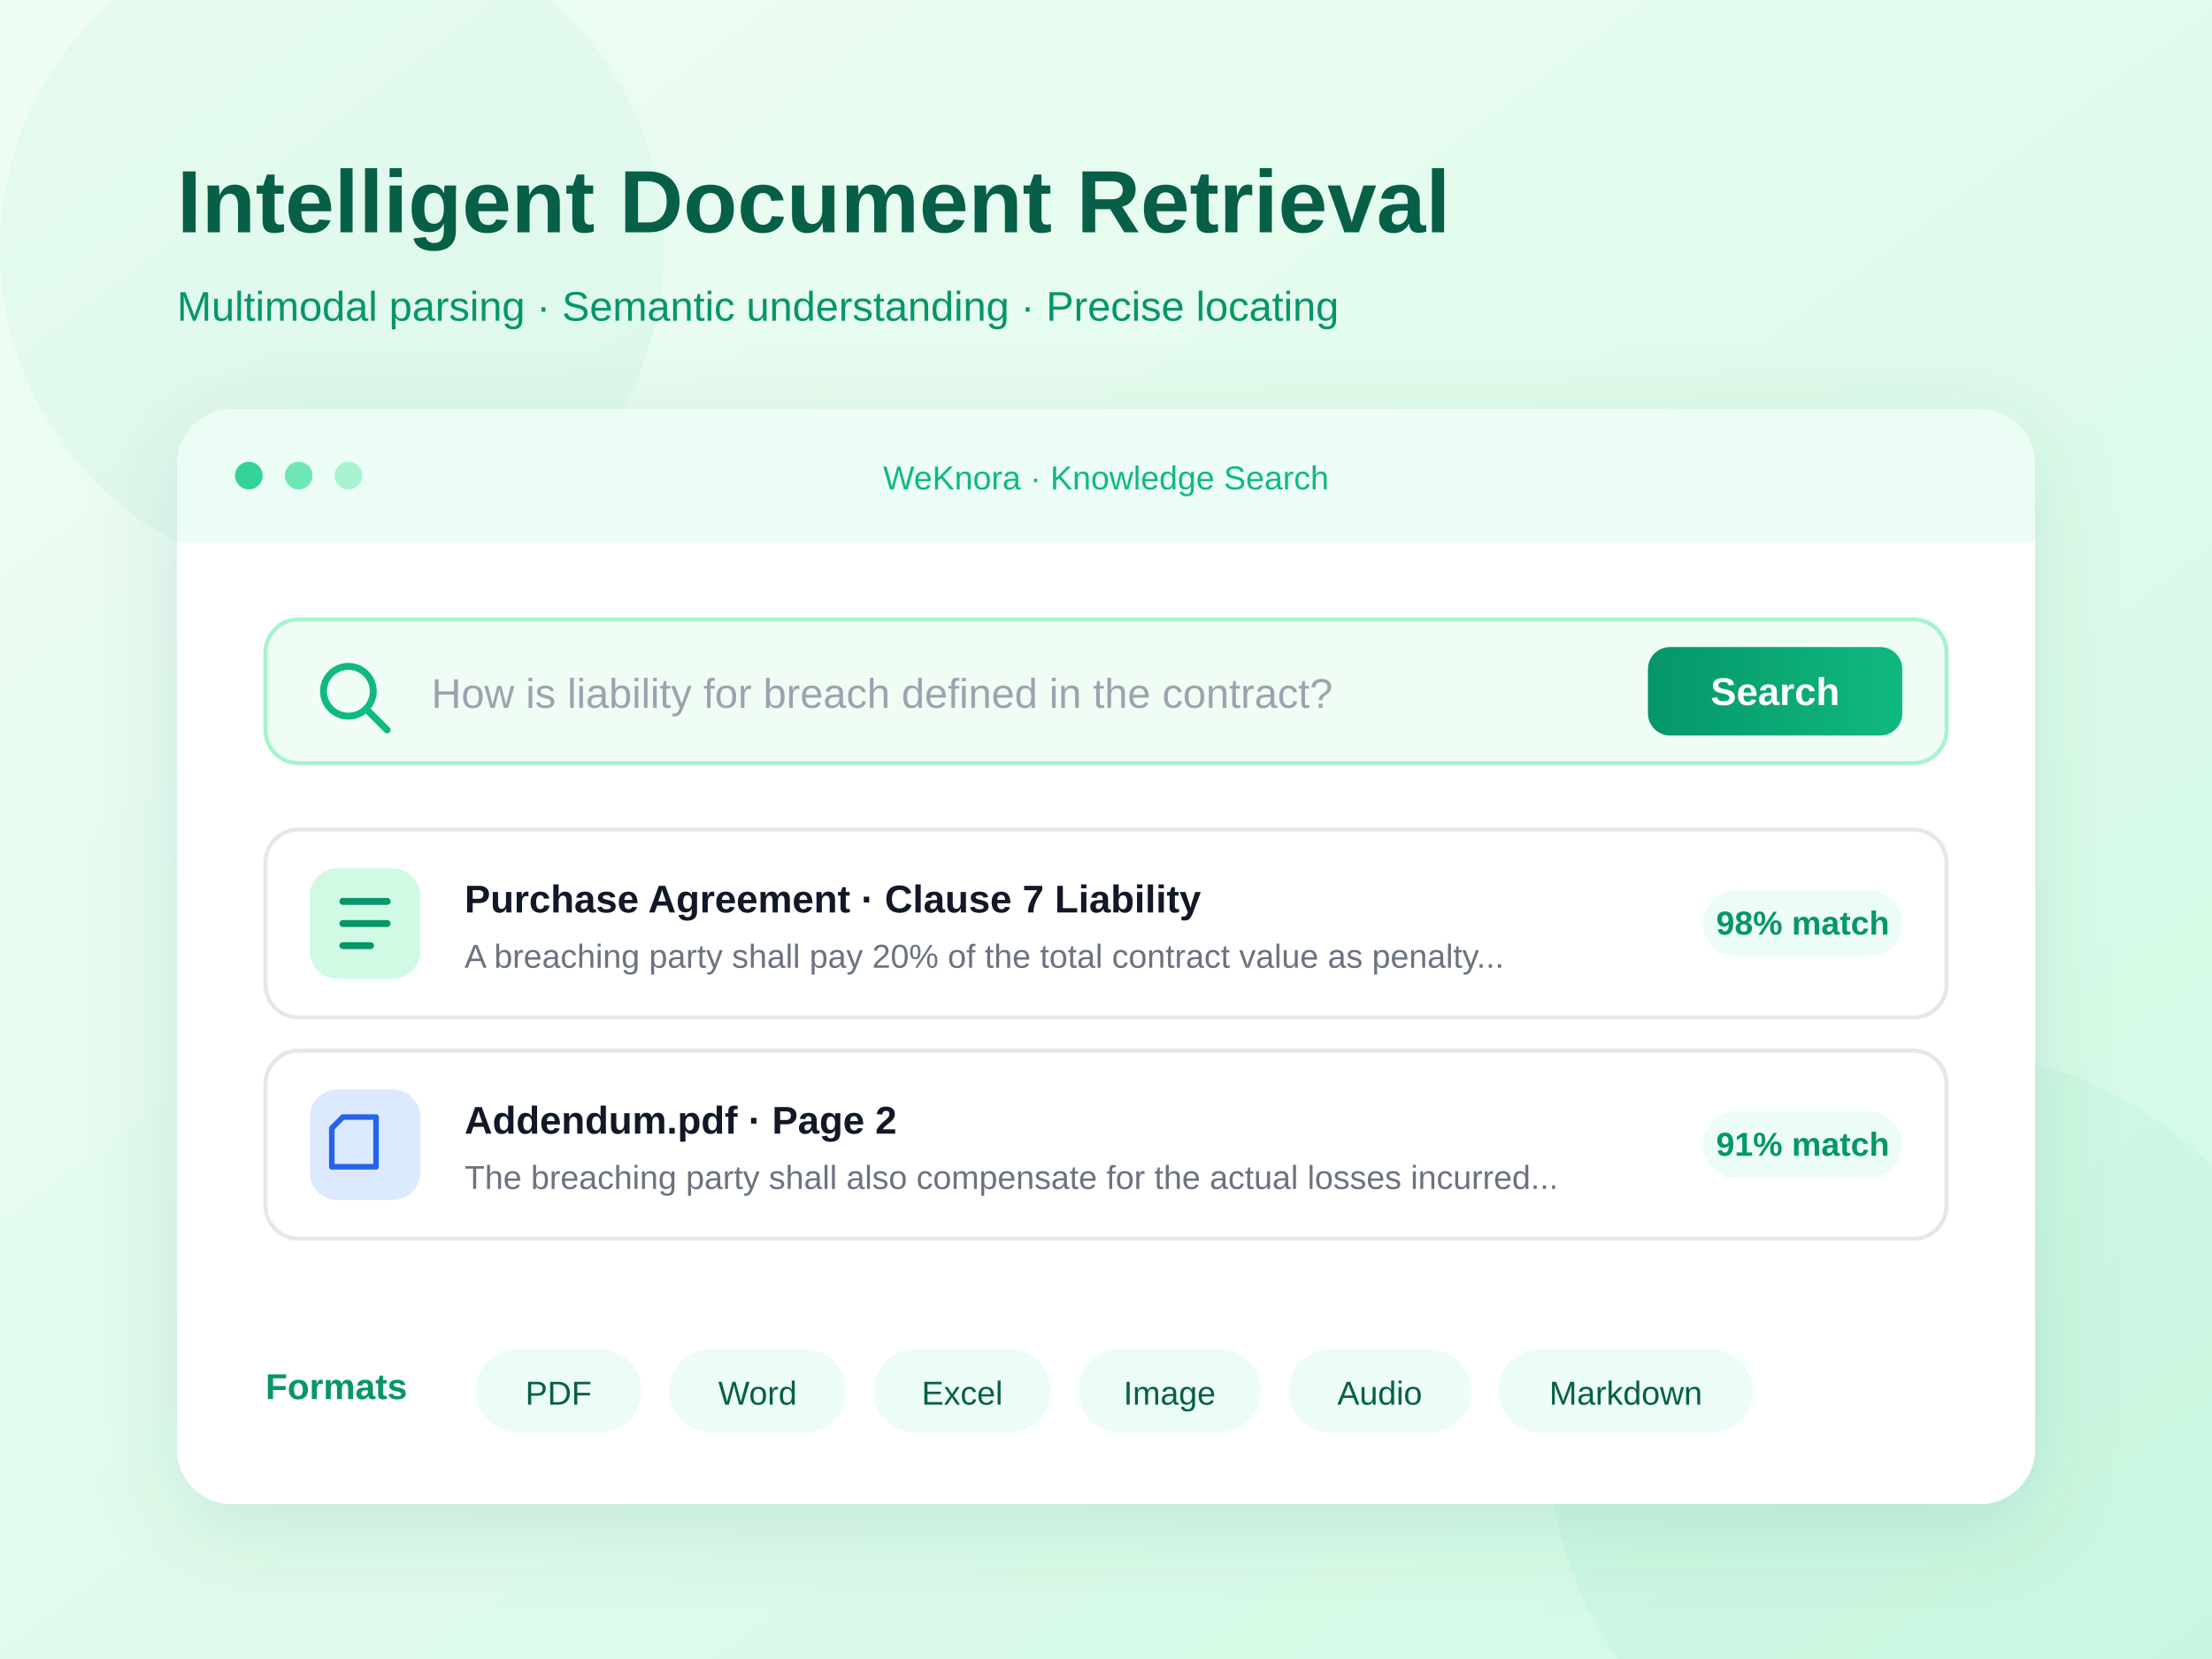
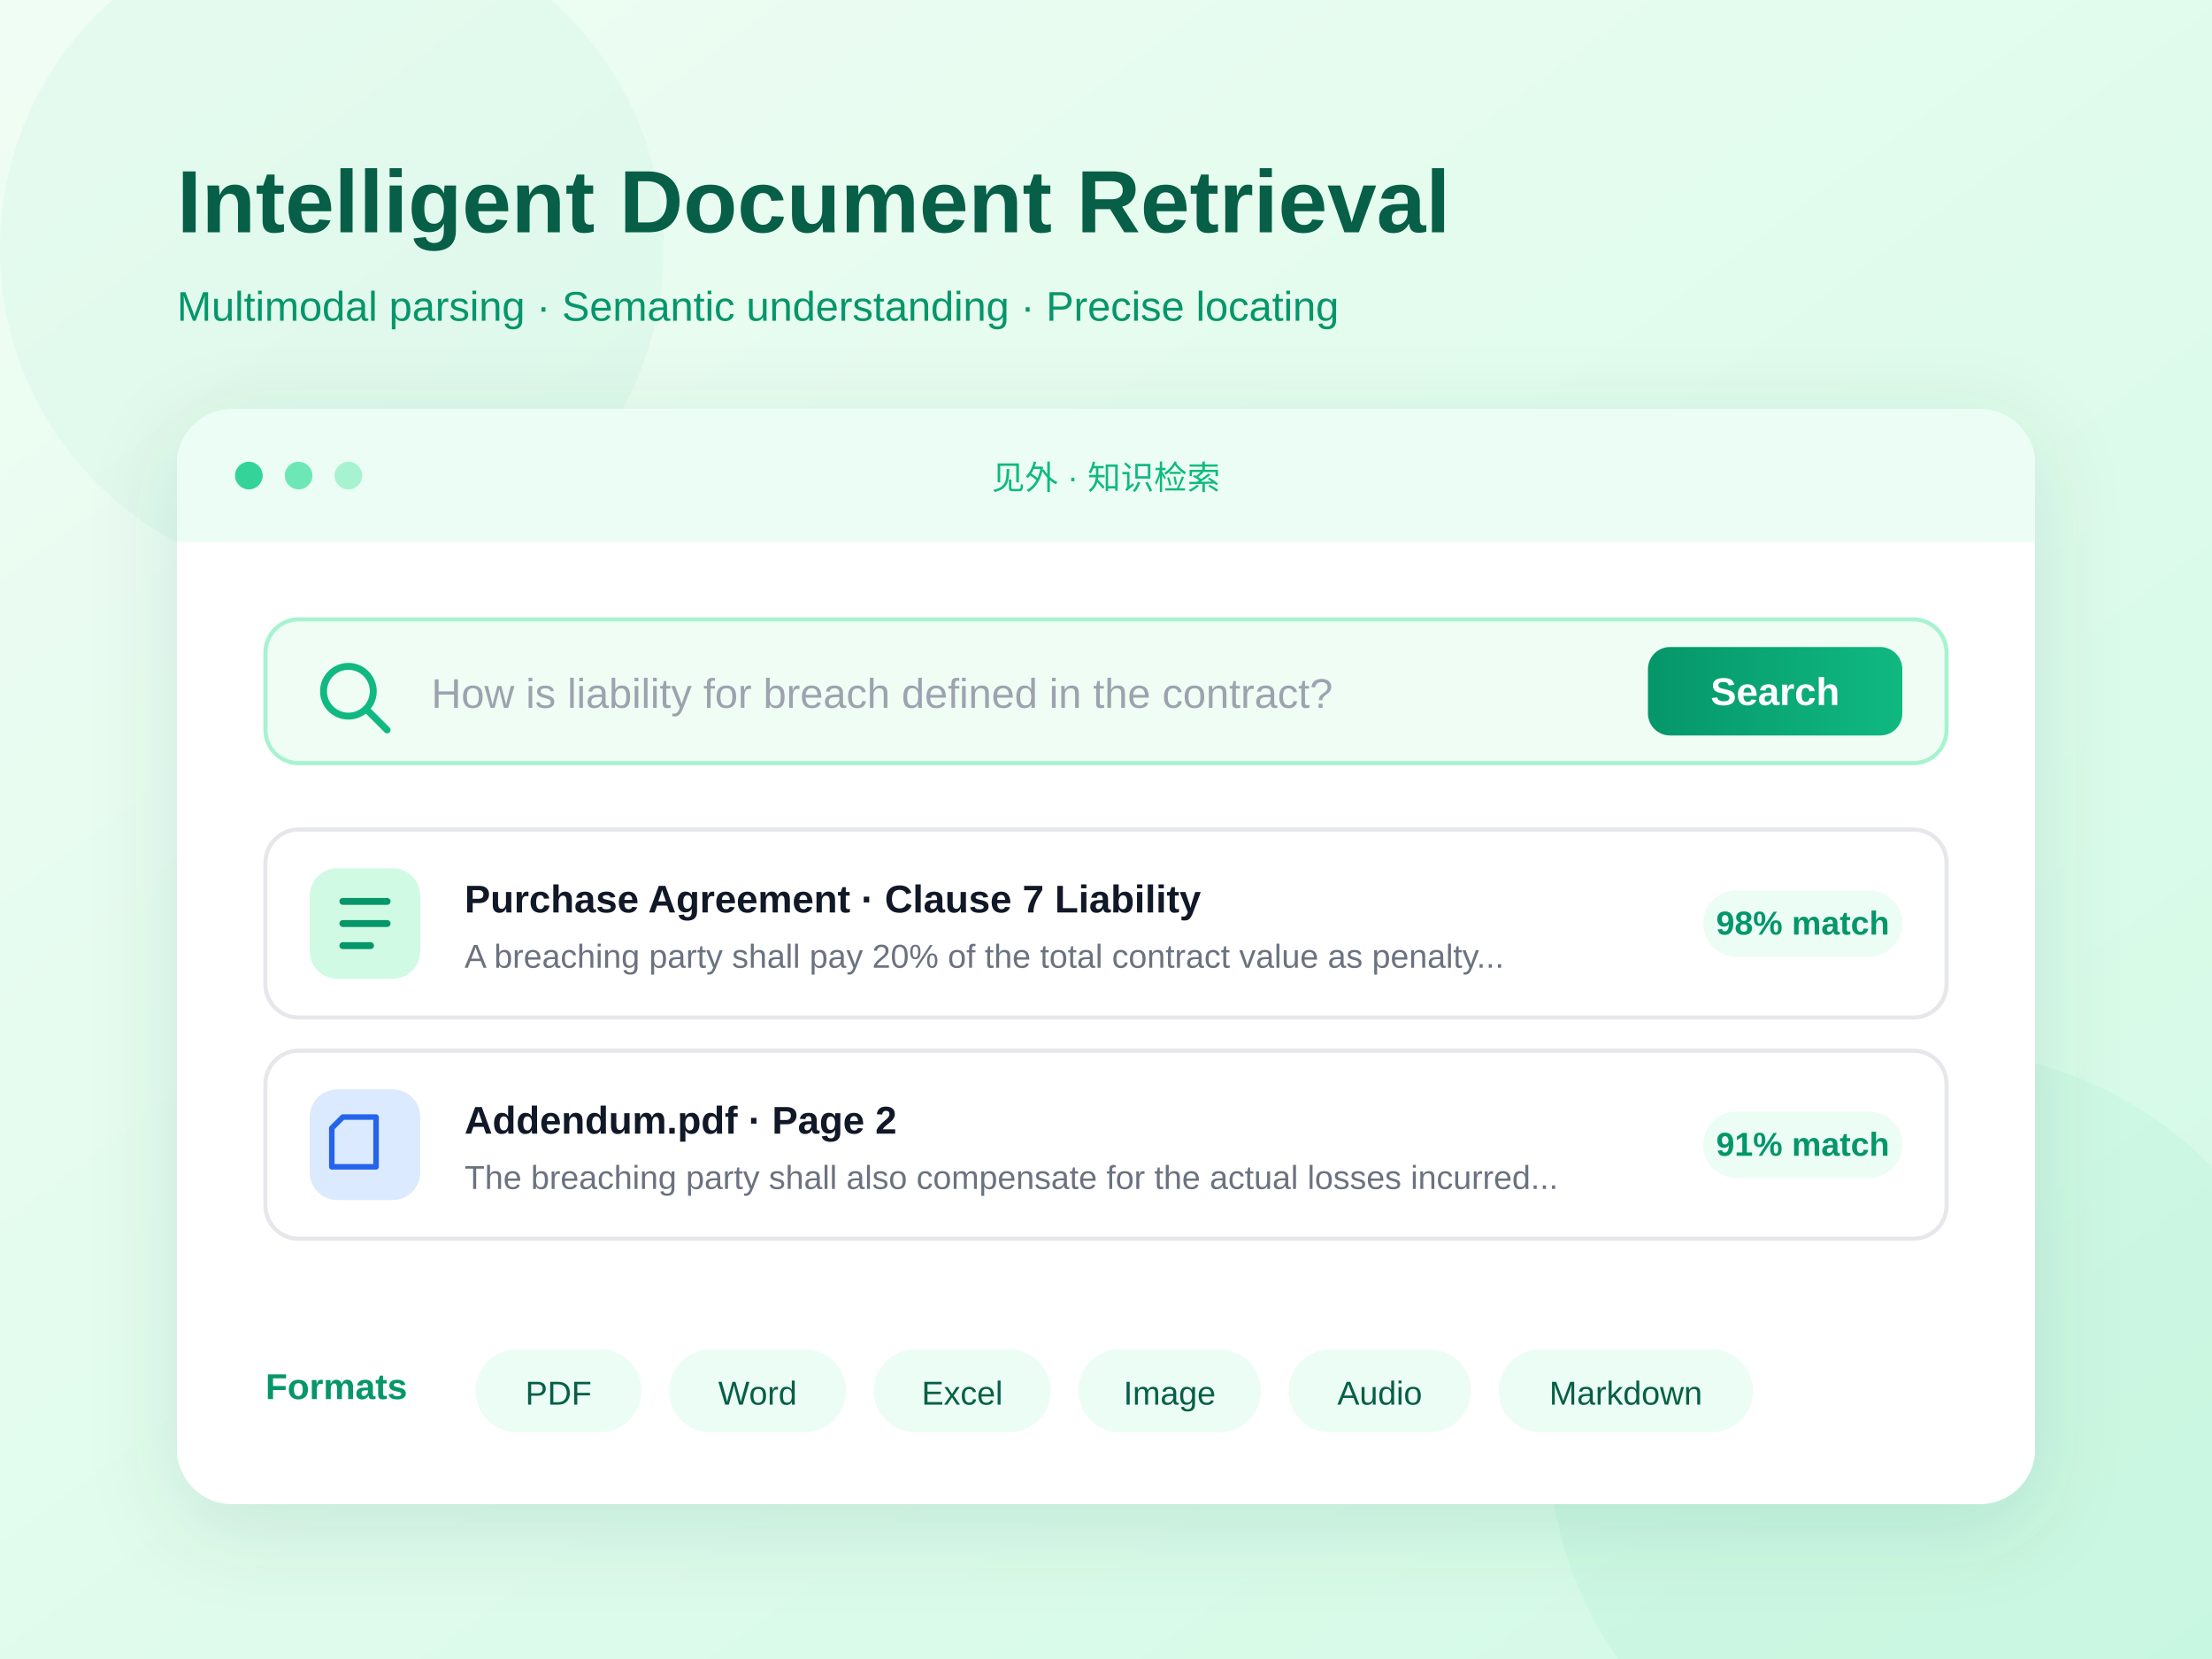
<svg xmlns="http://www.w3.org/2000/svg" viewBox="0 0 800 600">
  <defs>
    <linearGradient id="bg1" x1="0%" y1="0%" x2="100%" y2="100%">
      <stop offset="0%" stop-color="#F0FDF4" />
      <stop offset="100%" stop-color="#D1FAE5" />
    </linearGradient>
    <linearGradient id="brand1" x1="0%" y1="0%" x2="100%" y2="0%">
      <stop offset="0%" stop-color="#059669" />
      <stop offset="100%" stop-color="#10B981" />
    </linearGradient>
    <filter id="soft1" x="-20%" y="-20%" width="140%" height="140%">
      <feDropShadow dx="0" dy="8" stdDeviation="16" flood-color="#065F46" flood-opacity="0.12" />
    </filter>
  </defs>
  <rect width="800" height="600" fill="url(#bg1)" />
  <circle cx="120" cy="90" r="120" fill="#10B981" opacity="0.05" />
  <circle cx="700" cy="520" r="140" fill="#34D399" opacity="0.06" />
  <text x="64" y="84" font-family="Arial, sans-serif" font-size="32" font-weight="700" fill="#065F46">Intelligent Document Retrieval</text>
  <text x="64" y="116" font-family="Arial, sans-serif" font-size="15" fill="#059669">Multimodal parsing · Semantic understanding · Precise locating</text>
  <g filter="url(#soft1)">
    <rect x="64" y="148" width="672" height="396" rx="20" fill="#FFFFFF" />
  </g>
  <rect x="64" y="148" width="672" height="48" rx="20" fill="#ECFDF5" />
  <rect x="64" y="176" width="672" height="20" fill="#ECFDF5" />
  <circle cx="90" cy="172" r="5" fill="#34D399" />
  <circle cx="108" cy="172" r="5" fill="#6EE7B7" />
  <circle cx="126" cy="172" r="5" fill="#A7F3D0" />
-   <text x="400" y="177" font-family="Arial, sans-serif" font-size="12" fill="#10B981" text-anchor="middle">WeKnora · Knowledge Search</text>
+   <text x="400" y="177" font-family="Arial, sans-serif" font-size="12" fill="#10B981" text-anchor="middle">见外 · 知识检索</text>
  <g transform="translate(96, 224)">
    <rect width="608" height="52" rx="12" fill="#F0FDF4" stroke="#A7F3D0" stroke-width="1.5" />
    <circle cx="30" cy="26" r="9" fill="none" stroke="#10B981" stroke-width="2.5" />
    <line x1="37" y1="33" x2="44" y2="40" stroke="#10B981" stroke-width="2.5" stroke-linecap="round" />
    <text x="60" y="32" font-family="Arial, sans-serif" font-size="15" fill="#9CA3AF">How is liability for breach defined in the contract?</text>
    <rect x="500" y="10" width="92" height="32" rx="8" fill="url(#brand1)" />
    <text x="546" y="31" font-family="Arial, sans-serif" font-size="14" font-weight="600" fill="#FFFFFF" text-anchor="middle">Search</text>
  </g>
  <g transform="translate(96, 300)">
    <rect width="608" height="68" rx="12" fill="#FFFFFF" stroke="#E5E7EB" stroke-width="1.5" />
    <rect x="16" y="14" width="40" height="40" rx="10" fill="#D1FAE5" />
    <path d="M28 26 H44 M28 34 H44 M28 42 H38" stroke="#059669" stroke-width="2.5" stroke-linecap="round" />
    <text x="72" y="30" font-family="Arial, sans-serif" font-size="14" font-weight="600" fill="#111827">Purchase Agreement · Clause 7 Liability</text>
    <text x="72" y="50" font-family="Arial, sans-serif" font-size="12" fill="#6B7280">A breaching party shall pay 20% of the total contract value as penalty...</text>
    <rect x="520" y="22" width="72" height="24" rx="12" fill="#ECFDF5" />
    <text x="556" y="38" font-family="Arial, sans-serif" font-size="12" font-weight="600" fill="#059669" text-anchor="middle">98% match</text>
  </g>
  <g transform="translate(96, 380)">
    <rect width="608" height="68" rx="12" fill="#FFFFFF" stroke="#E5E7EB" stroke-width="1.5" />
    <rect x="16" y="14" width="40" height="40" rx="10" fill="#DBEAFE" />
    <path d="M28 24 h12 v18 h-16 v-14 z" fill="none" stroke="#2563EB" stroke-width="2" stroke-linejoin="round" />
    <text x="72" y="30" font-family="Arial, sans-serif" font-size="14" font-weight="600" fill="#111827">Addendum.pdf · Page 2</text>
    <text x="72" y="50" font-family="Arial, sans-serif" font-size="12" fill="#6B7280">The breaching party shall also compensate for the actual losses incurred...</text>
    <rect x="520" y="22" width="72" height="24" rx="12" fill="#ECFDF5" />
    <text x="556" y="38" font-family="Arial, sans-serif" font-size="12" font-weight="600" fill="#059669" text-anchor="middle">91% match</text>
  </g>
  <g transform="translate(96, 472)">
    <text x="0" y="34" font-family="Arial, sans-serif" font-size="13" font-weight="600" fill="#059669">Formats</text>
    <g font-family="Arial, sans-serif" font-size="12" fill="#065F46" text-anchor="middle">
      <rect x="76" y="16" width="60" height="30" rx="15" fill="#ECFDF5" />
      <text x="106" y="36">PDF</text>
      <rect x="146" y="16" width="64" height="30" rx="15" fill="#ECFDF5" />
      <text x="178" y="36">Word</text>
      <rect x="220" y="16" width="64" height="30" rx="15" fill="#ECFDF5" />
      <text x="252" y="36">Excel</text>
      <rect x="294" y="16" width="66" height="30" rx="15" fill="#ECFDF5" />
      <text x="327" y="36">Image</text>
      <rect x="370" y="16" width="66" height="30" rx="15" fill="#ECFDF5" />
      <text x="403" y="36">Audio</text>
      <rect x="446" y="16" width="92" height="30" rx="15" fill="#ECFDF5" />
      <text x="492" y="36">Markdown</text>
    </g>
  </g>
</svg>
